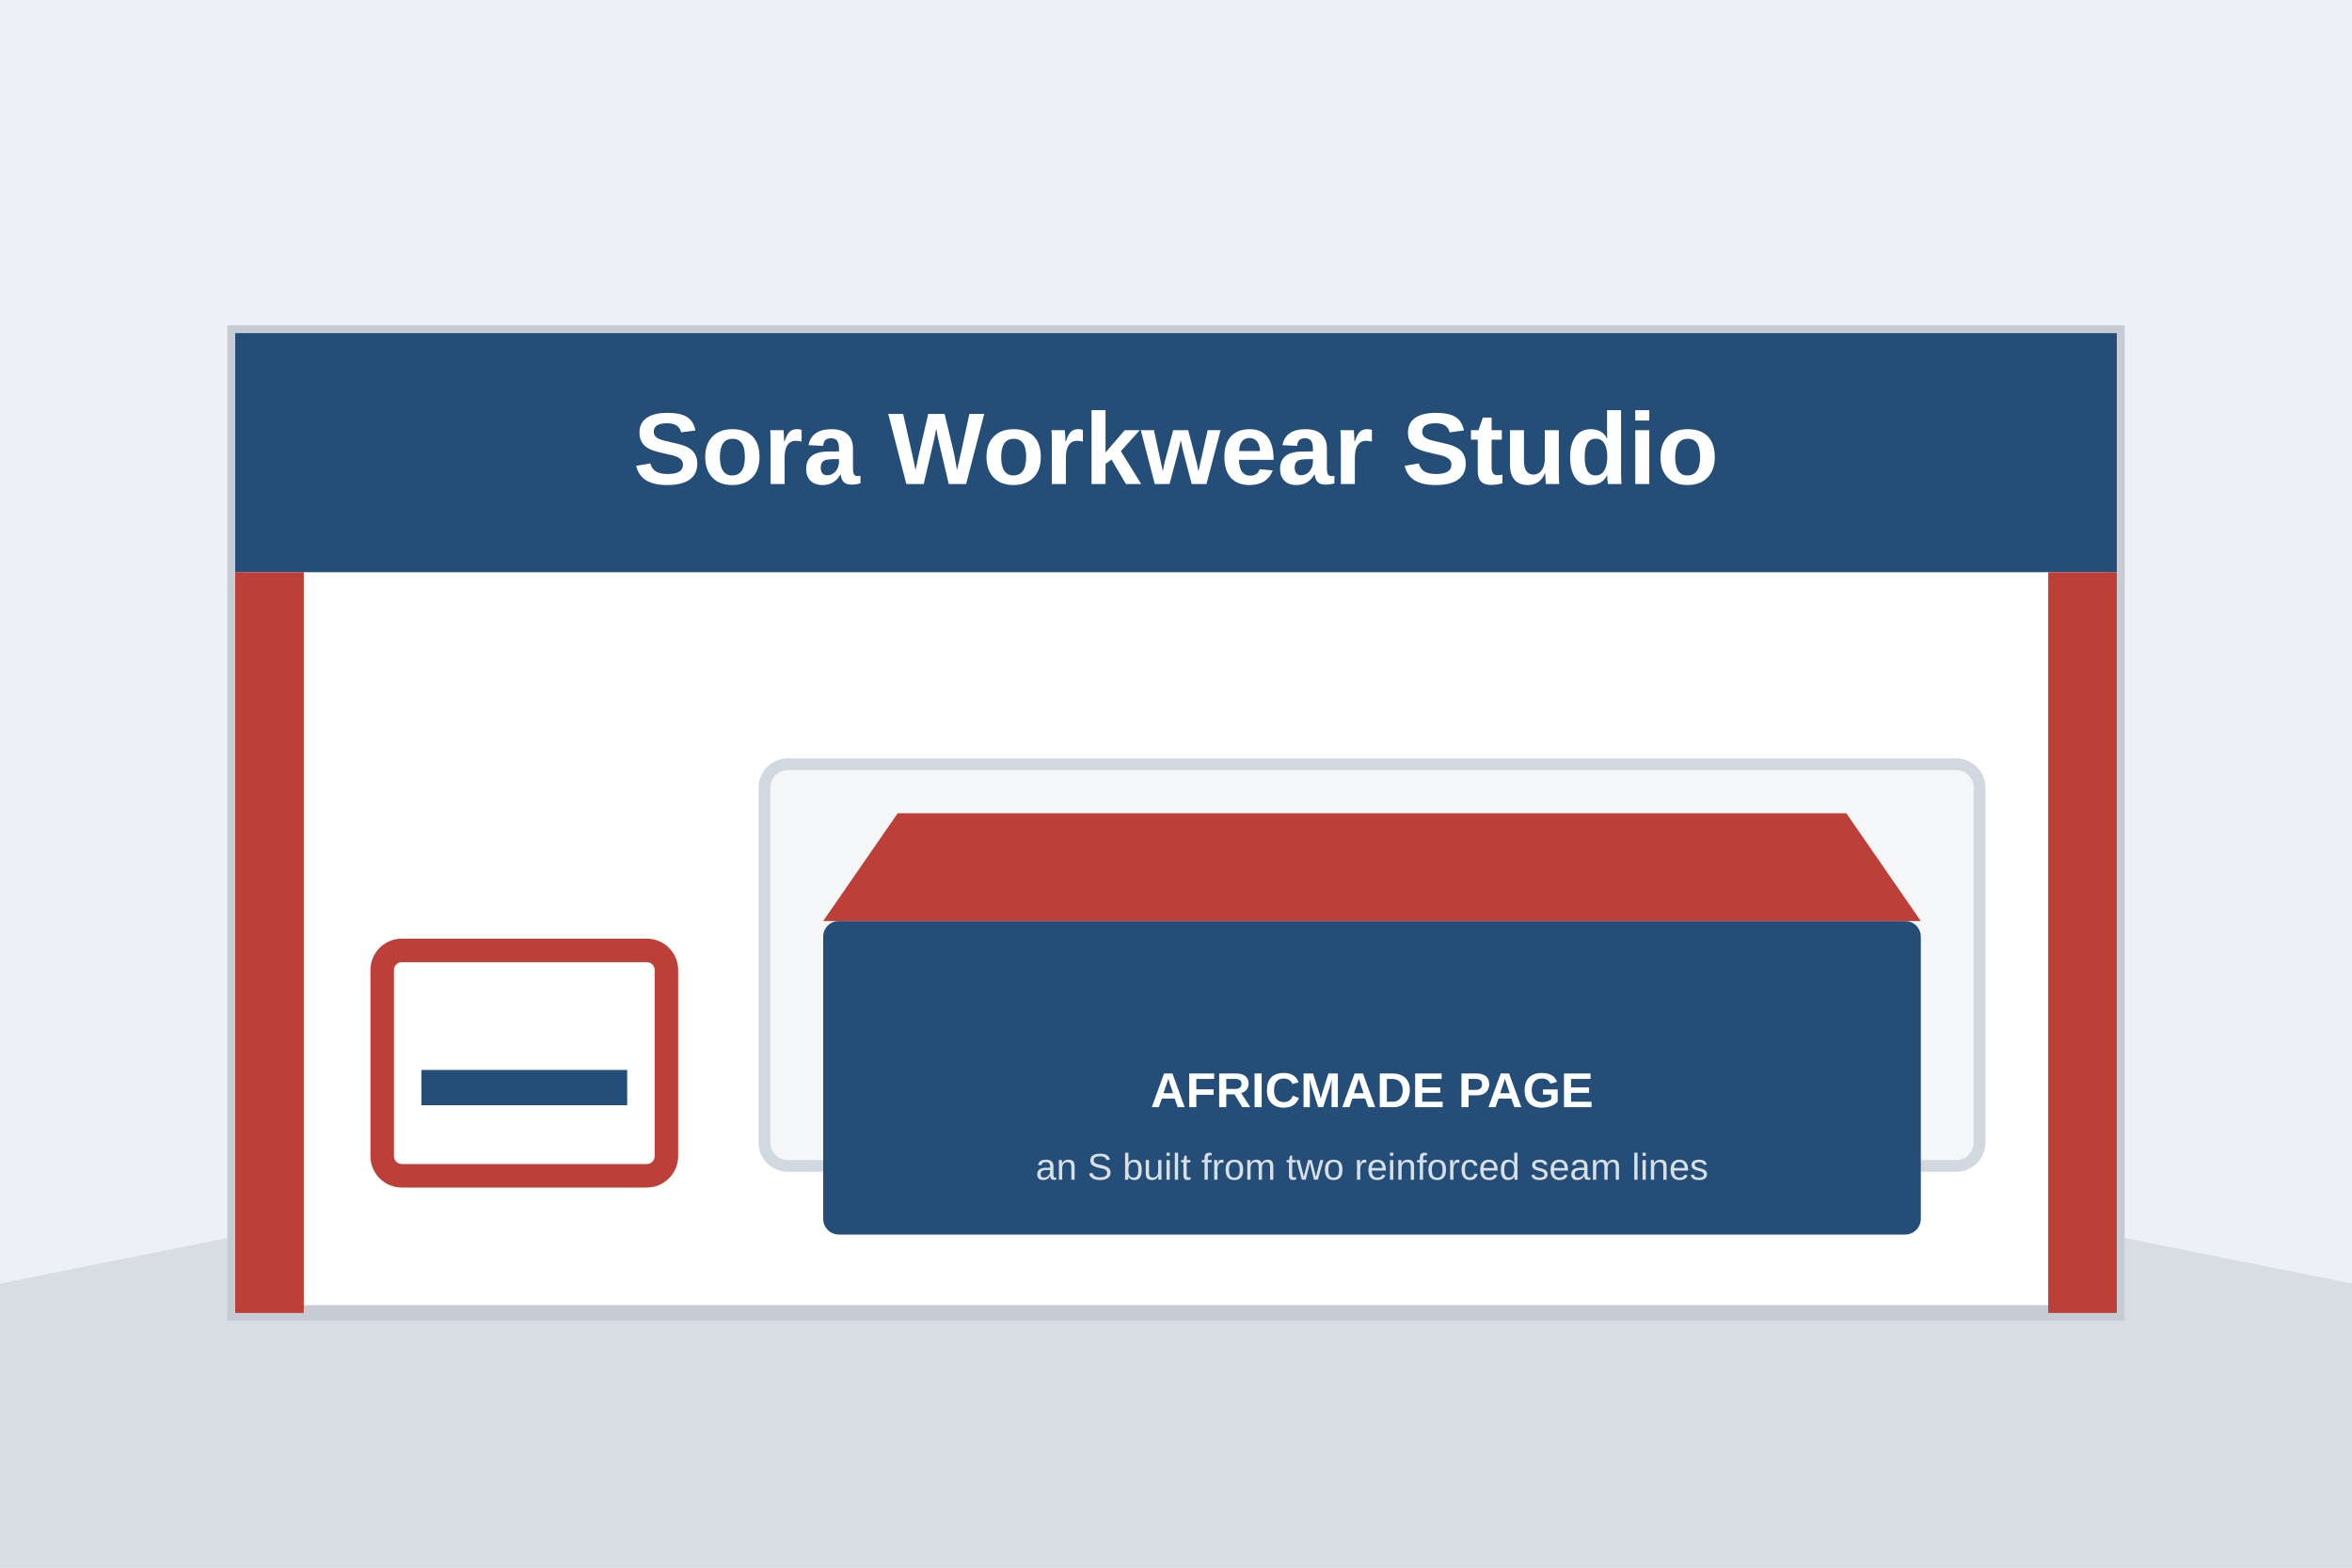
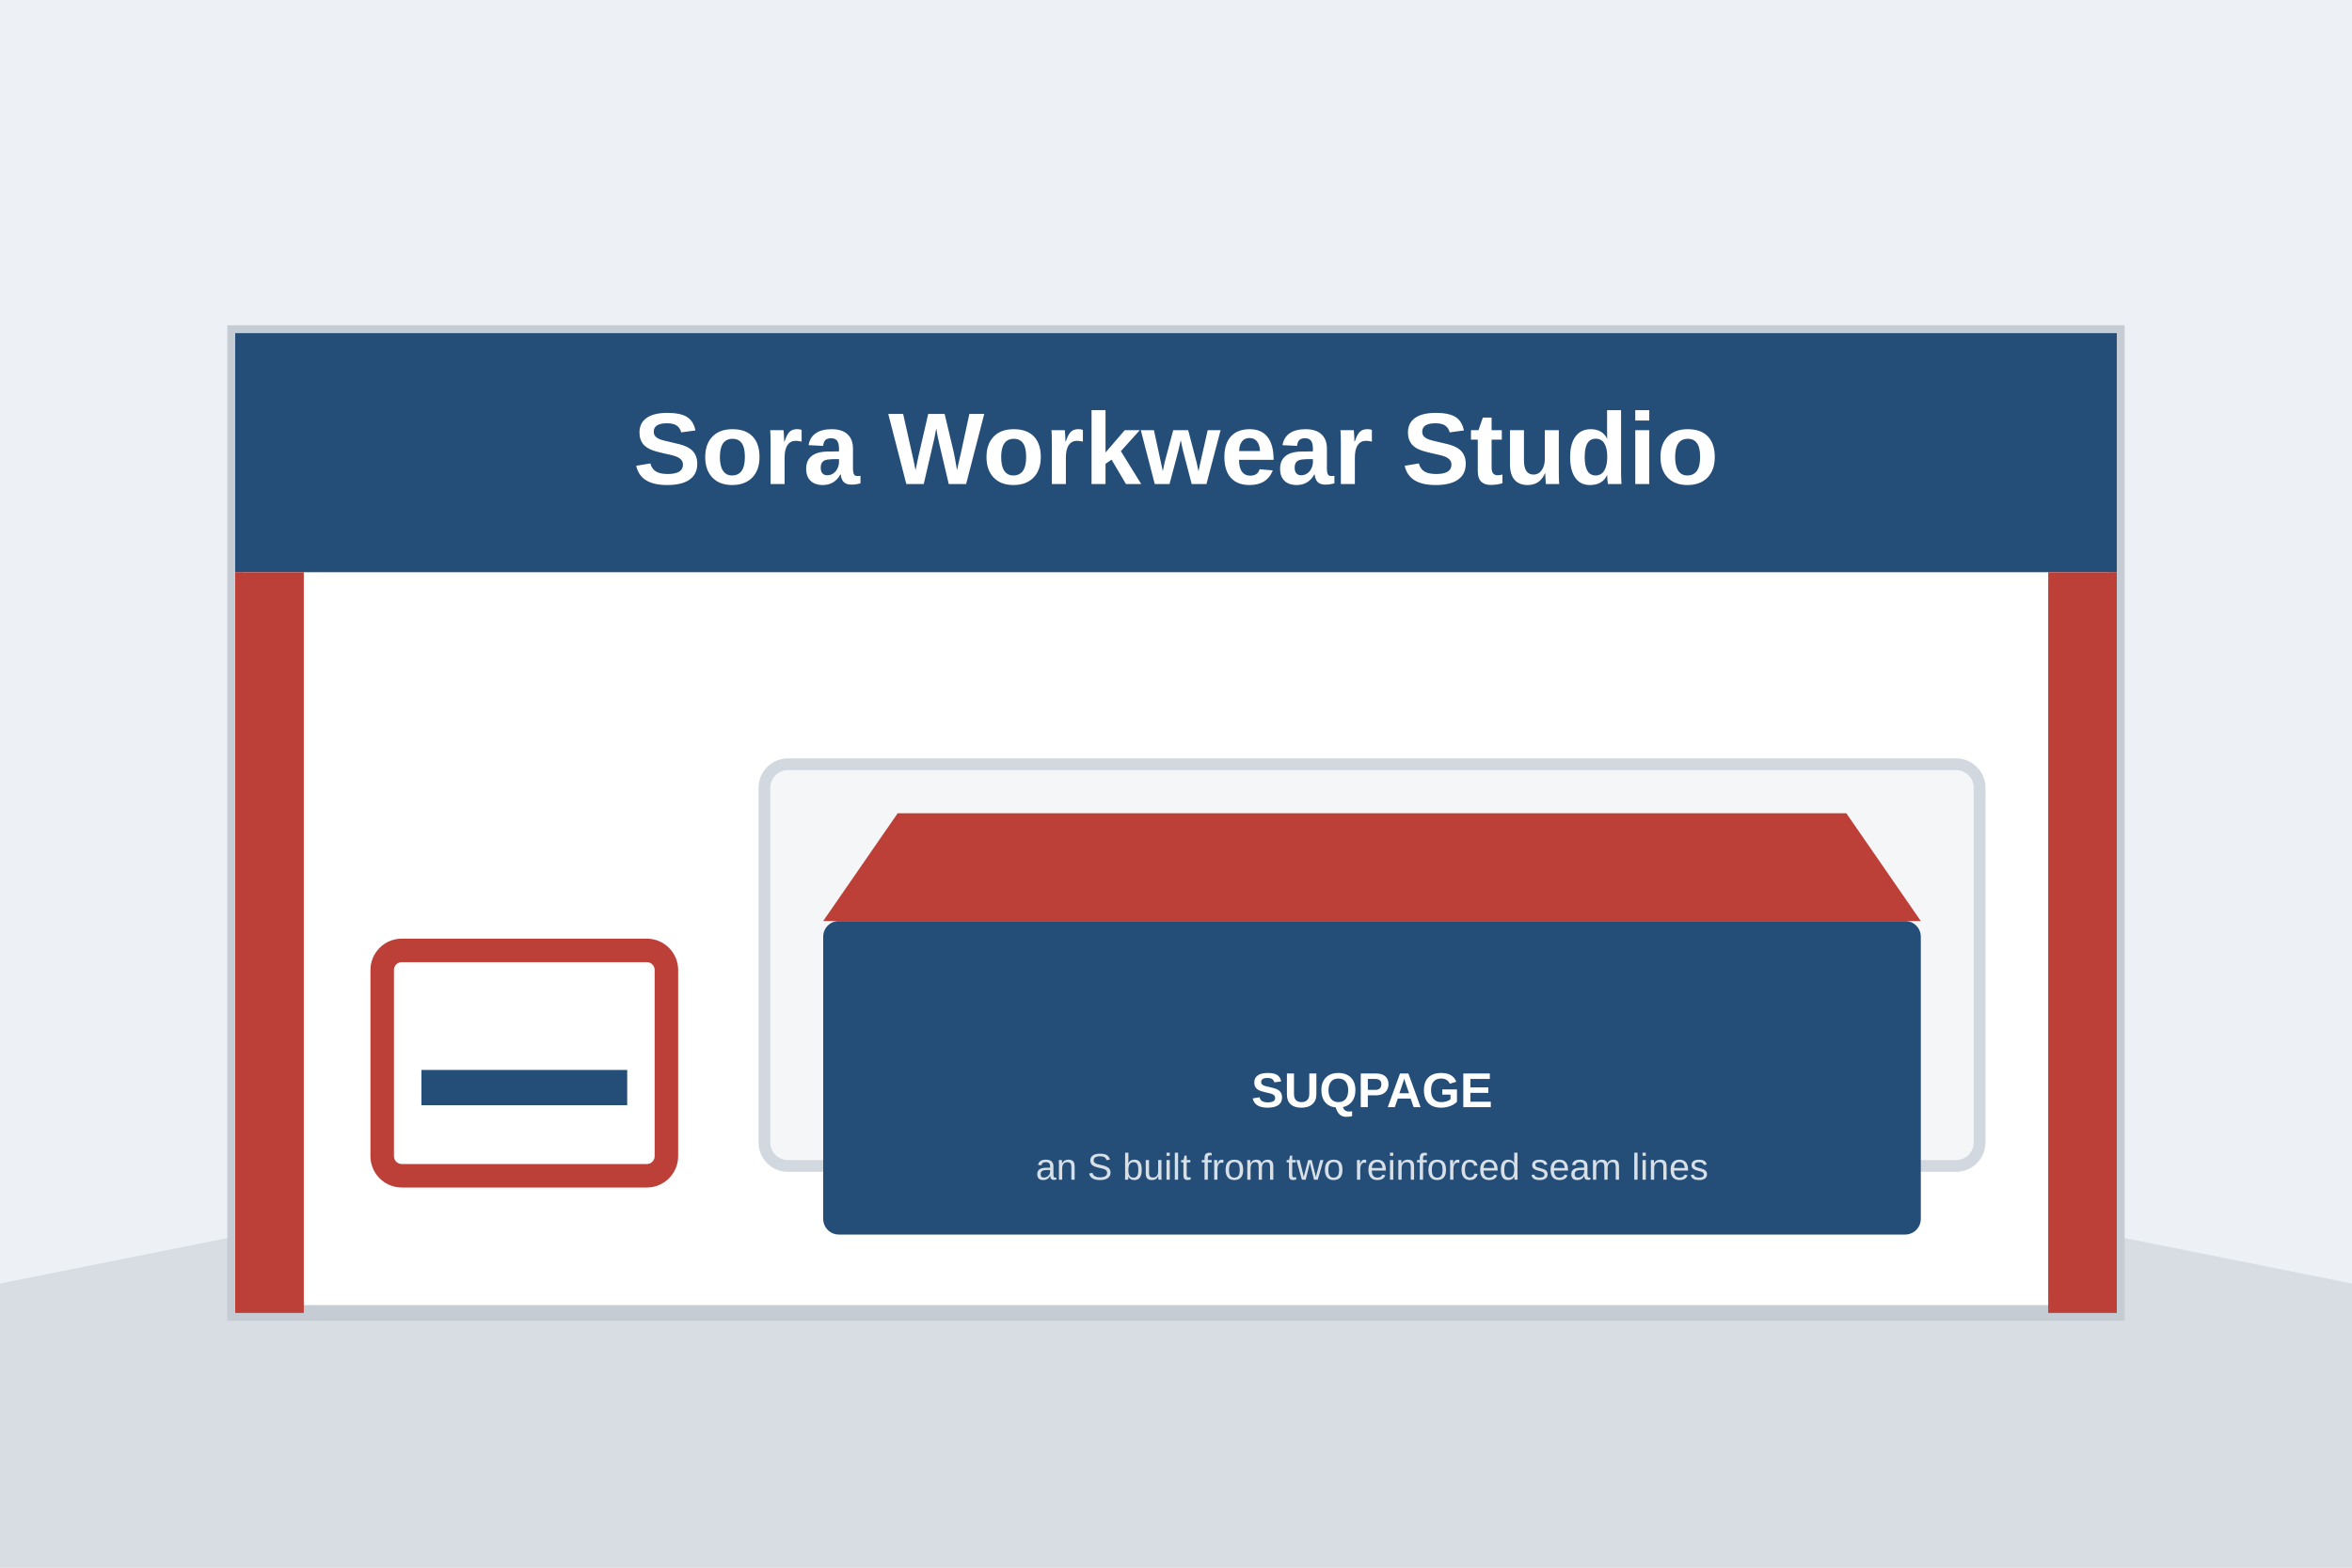
<svg xmlns="http://www.w3.org/2000/svg" viewBox="0 0 1200 800" role="img" aria-label="Illustrative booth for Sora Workwear Studio">
  <rect width="1200" height="800" fill="#edf0f4" />
  <path d="M0 655L600 535l600 120v145H0z" fill="#d8dde3" />
  <path d="M120 170h960v500H120z" fill="#ffffff" stroke="#c5ccd4" stroke-width="8" />
  <path d="M120 170h960v122H120z" fill="#244d78" />
  <path d="M120 292h35v378h-35zM1045 292h35v378h-35z" fill="#bd4038" />
  <rect x="390" y="390" width="620" height="205" rx="12" fill="#f4f6f8" stroke="#d2d8df" stroke-width="6" />
  <rect x="420" y="470" width="560" height="160" rx="8" fill="#244d78" />
  <path d="M420 470h560l-38-55H458z" fill="#bd4038" />
  <rect x="195" y="485" width="145" height="115" rx="10" fill="#ffffff" stroke="#bd4038" stroke-width="12" />
  <path d="M215 555h105" stroke="#244d78" stroke-width="18" />
  <text x="600" y="247" text-anchor="middle" font-family="Arial, Helvetica, sans-serif" font-size="52" font-weight="800" fill="#ffffff">Sora Workwear Studio</text>
-   <text x="700" y="565" text-anchor="middle" font-family="Arial, Helvetica, sans-serif" font-size="25" font-weight="700" fill="#ffffff">AFRICMADE PAGE</text>
+   <text x="700" y="565" text-anchor="middle" font-family="Arial, Helvetica, sans-serif" font-size="25" font-weight="700" fill="#ffffff">SUQPAGE</text>
  <text x="700" y="602" text-anchor="middle" font-family="Arial, Helvetica, sans-serif" font-size="19" fill="#ffffff" opacity=".82">an S built from two reinforced seam lines</text>
</svg>
